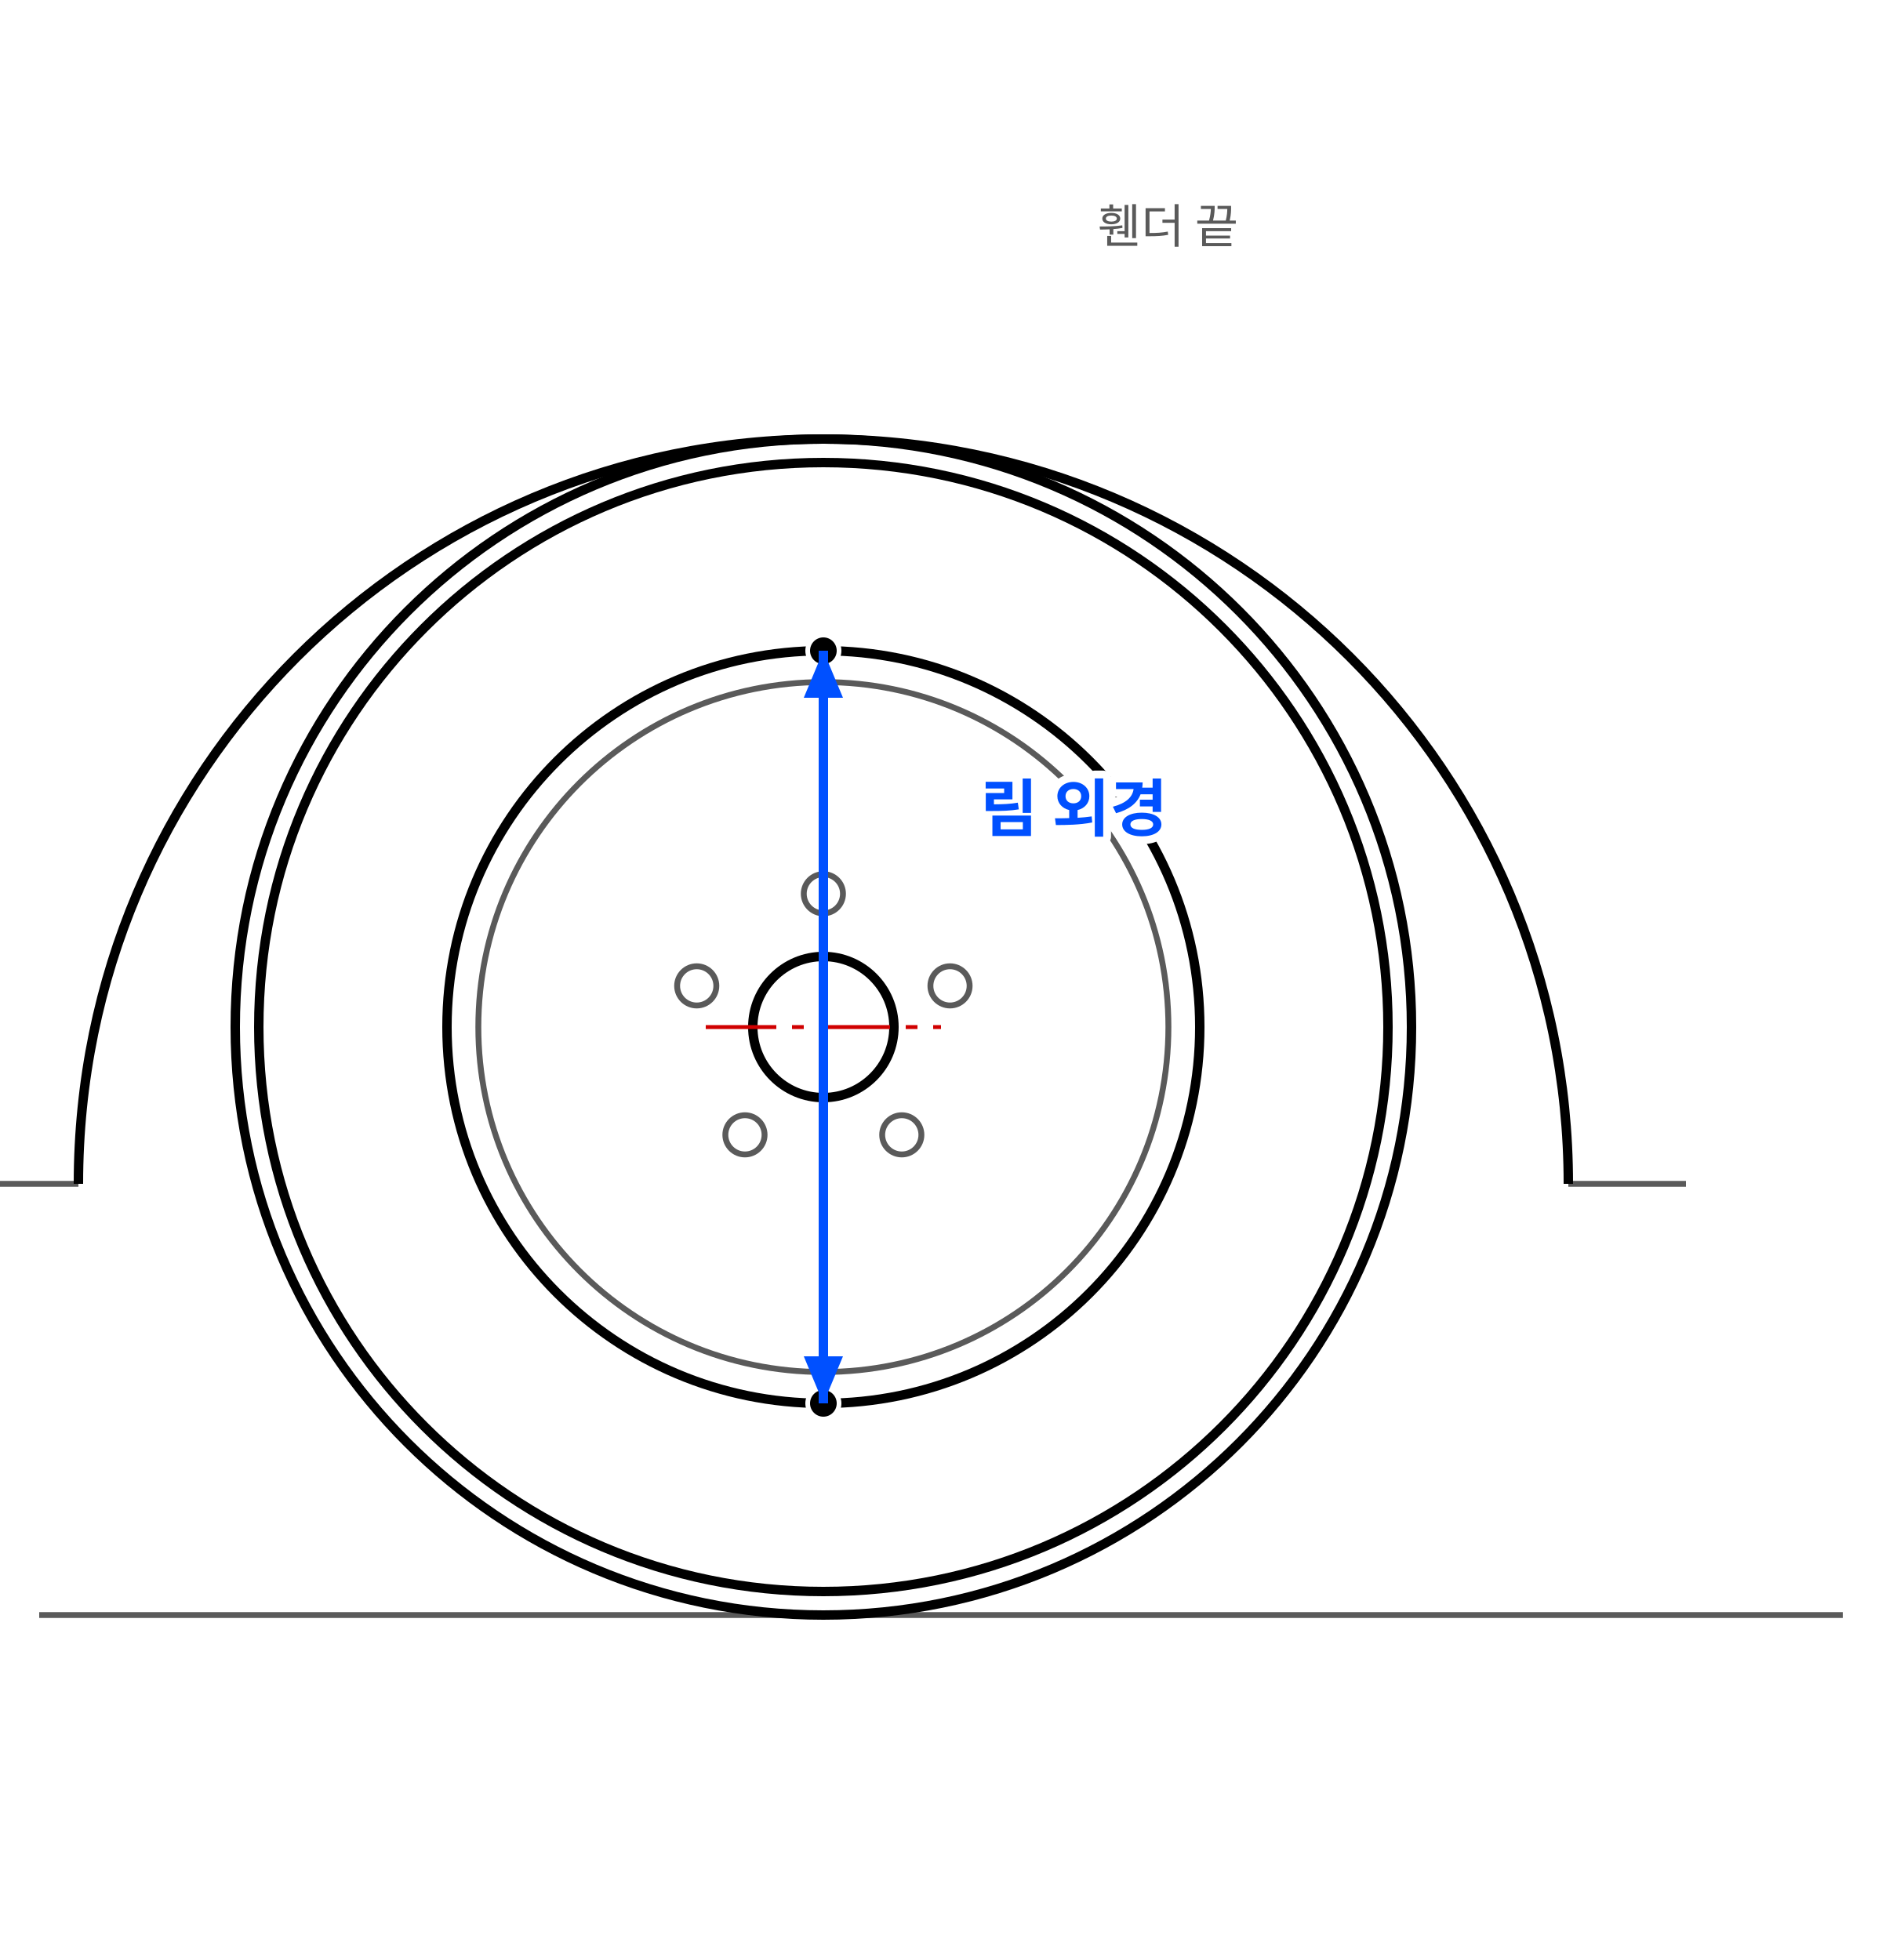
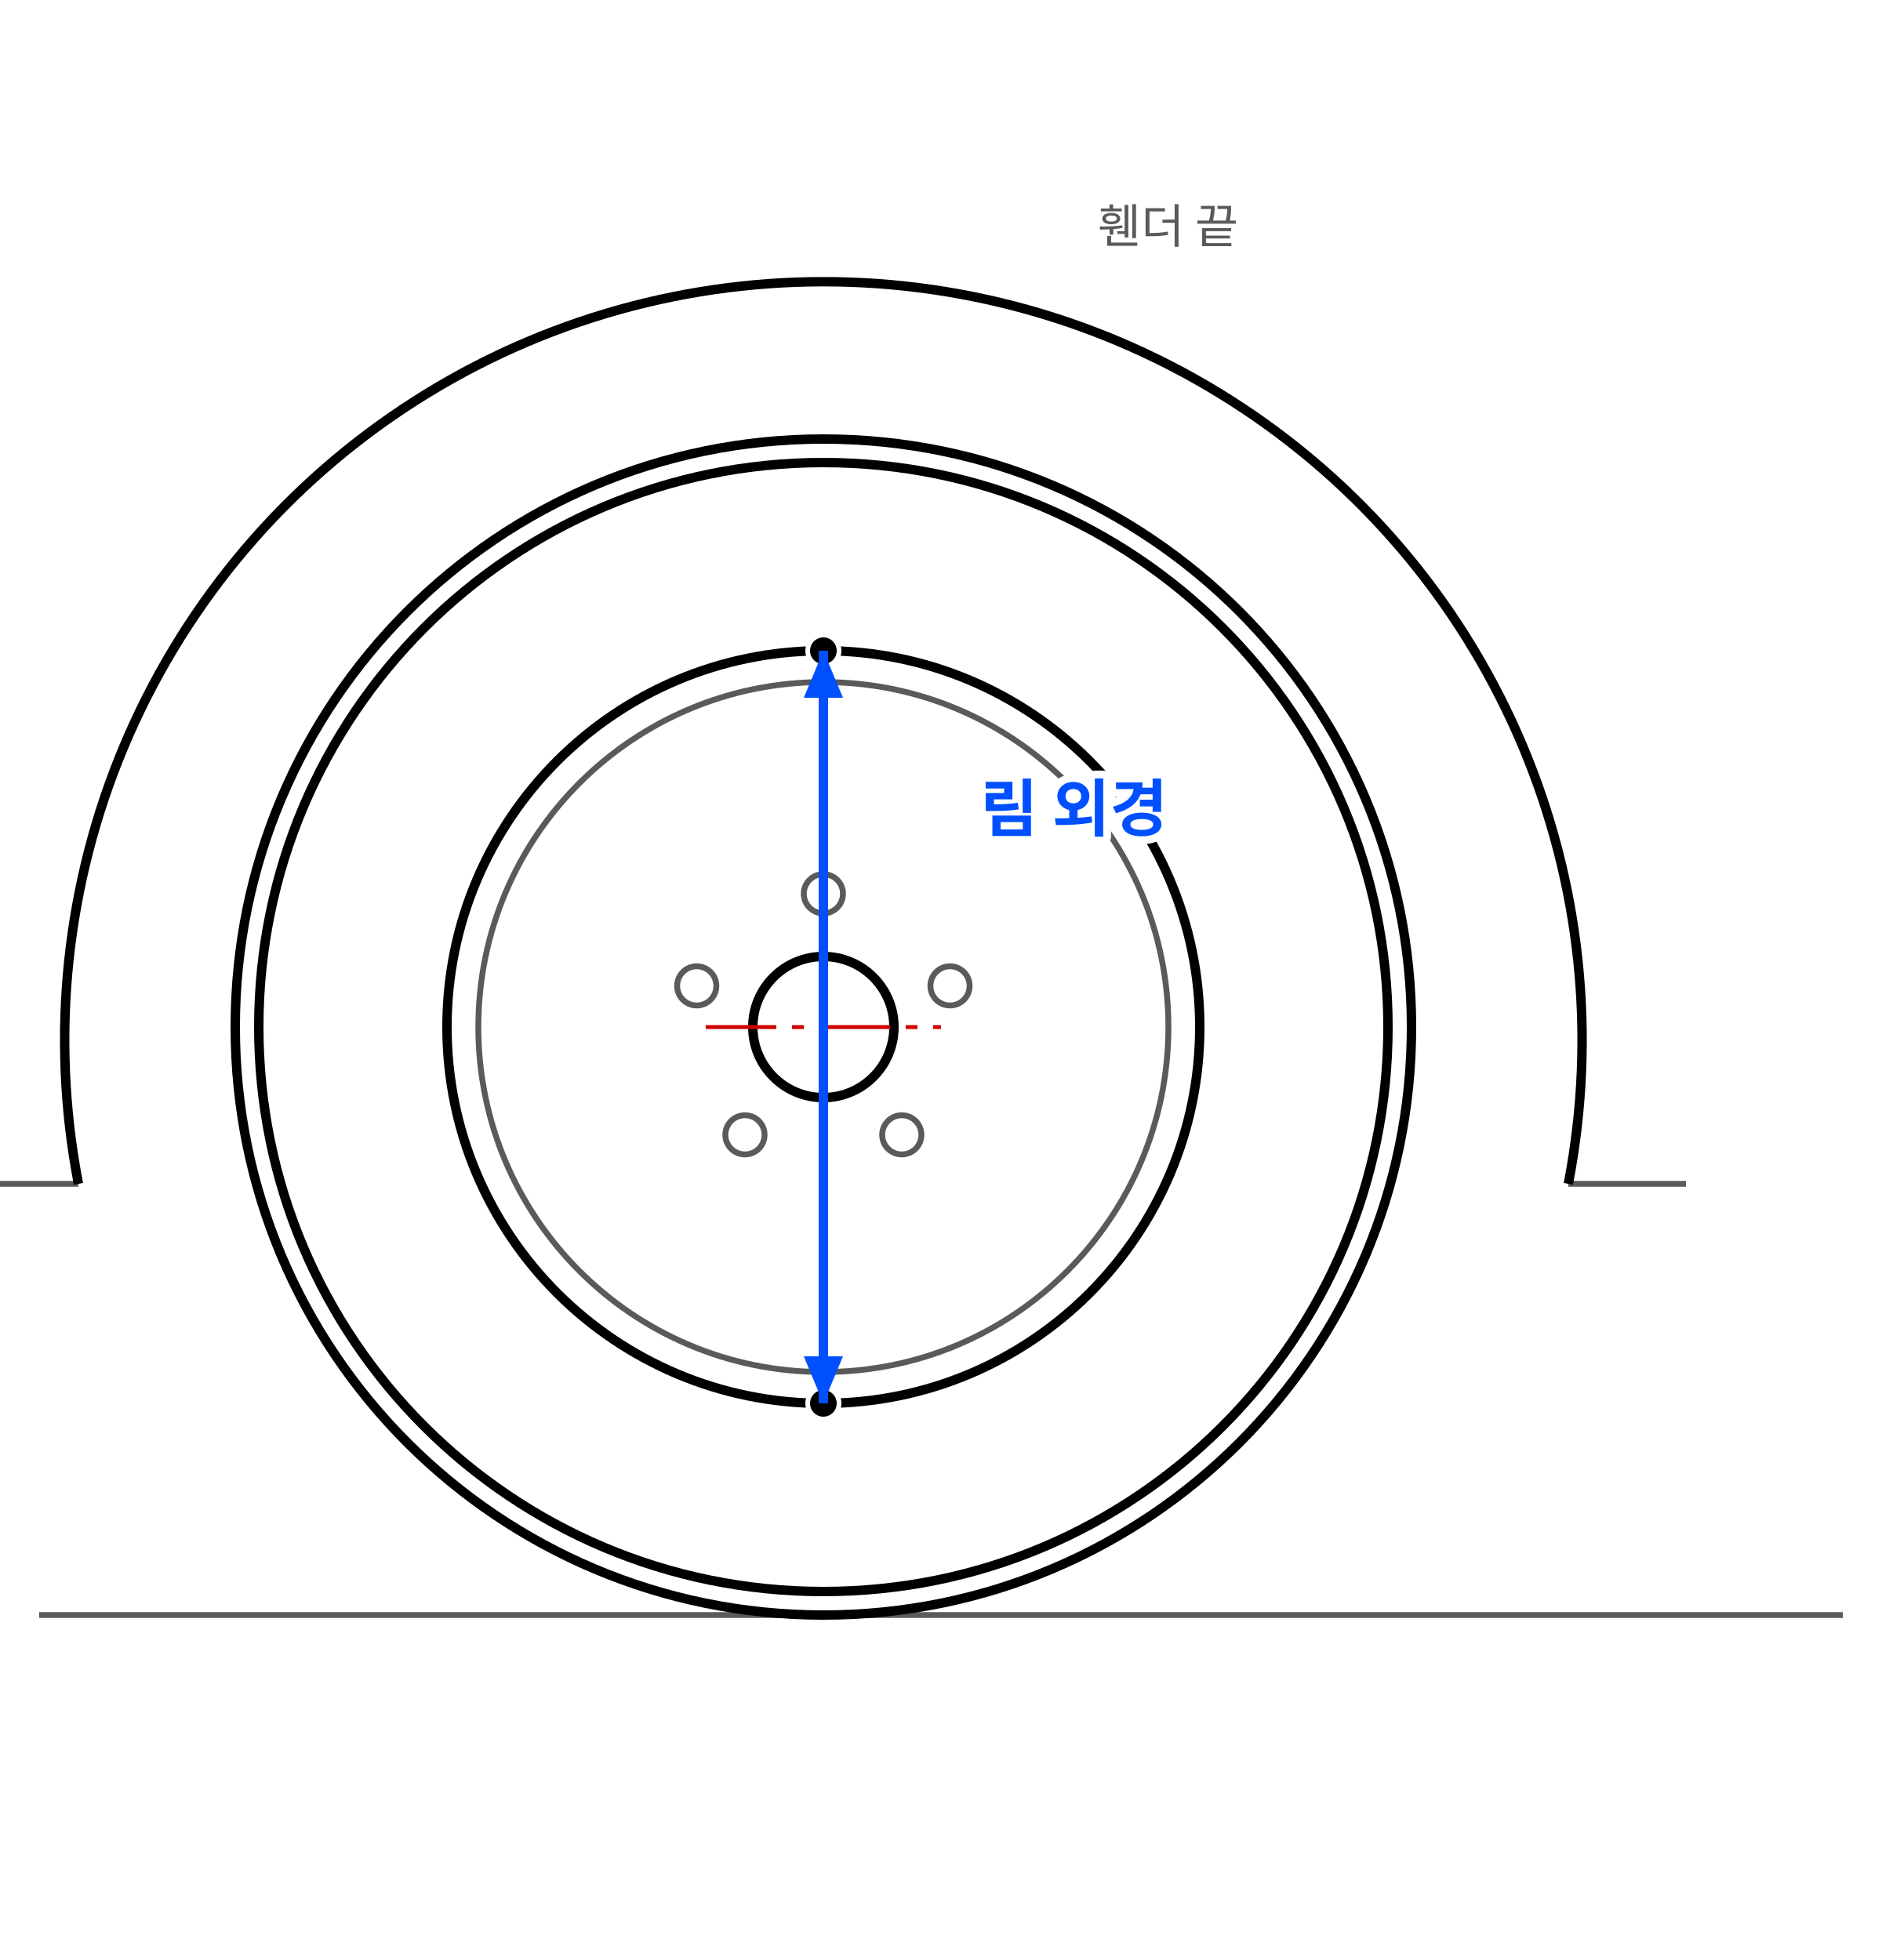
<svg xmlns="http://www.w3.org/2000/svg" viewBox="0 0 480 500">
  <defs>
    <marker id="ar" viewBox="0 0 12 10" refX="12" refY="5" markerWidth="12" markerHeight="10" markerUnits="userSpaceOnUse" orient="auto-start-reverse">
      <path d="M0 0L12 5L0 10z" fill="#0050FF" />
    </marker>
  </defs>
  <rect width="480" height="500" fill="#fff" />
  <g id="layer-CTX" fill="none" stroke-linejoin="round" stroke="#5A5A5A" stroke-width="1.5">
    <line x1="10.0" y1="412.0" x2="470.0" y2="412.0" />
    <circle cx="210.0" cy="262.0" r="88.0" />
    <circle cx="210.0" cy="228.0" r="5.0" />
    <circle cx="242.3" cy="251.5" r="5.0" />
    <circle cx="230.0" cy="289.5" r="5.0" />
    <circle cx="190.0" cy="289.5" r="5.0" />
    <circle cx="177.7" cy="251.5" r="5.0" />
    <path d="M20 302 L-10 302 M400 302 L430 302" />
  </g>
  <g id="layer-0" fill="none" stroke-linejoin="round" stroke="#000" stroke-width="2.4">
    <circle cx="210.0" cy="262.0" r="150.0" />
    <circle cx="210.0" cy="262.0" r="144.0" />
    <circle cx="210.0" cy="262.0" r="96.0" />
    <circle cx="210.0" cy="262.0" r="18.0" />
-     <path d="M20 302 A190 190 0 0 1 400 302" />
+     <path d="M20 302 A193.5 193.5 0 1 1 400 302" />
  </g>
  <g id="layer-CL" fill="none" stroke-linejoin="round" stroke="#D00000" stroke-width="1" stroke-dasharray="18 4 3 4">
    <line x1="180.0" y1="262.0" x2="240.0" y2="262.0" />
    <line x1="210.0" y1="232.0" x2="210.0" y2="292.0" />
  </g>
  <g id="layer-Tex" fill="none" stroke-linejoin="round" font-family="Malgun Gothic, sans-serif" stroke="none">
    <text x="280.0" y="62.0" text-anchor="start" font-size="12" fill="#5A5A5A">휀더 끝</text>
  </g>
  <g id="layer-MEAS" fill="none" stroke-linejoin="round">
    <circle cx="210.0" cy="358.0" r="4" fill="#000" stroke="#fff" stroke-width="1.2" />
    <circle cx="210.0" cy="166.0" r="4" fill="#000" stroke="#fff" stroke-width="1.2" />
    <line x1="210.0" y1="358.0" x2="210.0" y2="166.0" stroke="#0050FF" stroke-width="2.4" marker-start="url(#ar)" marker-end="url(#ar)" />
    <text x="220.0" y="267.0" text-anchor="start" font-size="16" font-weight="700" fill="#0050FF" stroke="#fff" stroke-width="4" paint-order="stroke">
      <tspan x="220.0" dy="0" />
    </text>
    <text x="250.0" y="212.0" text-anchor="start" font-size="16" font-weight="700" fill="#0050FF" stroke="#fff" stroke-width="4" paint-order="stroke">
      <tspan x="250.0" dy="0">림 외경</tspan>
    </text>
  </g>
</svg>
